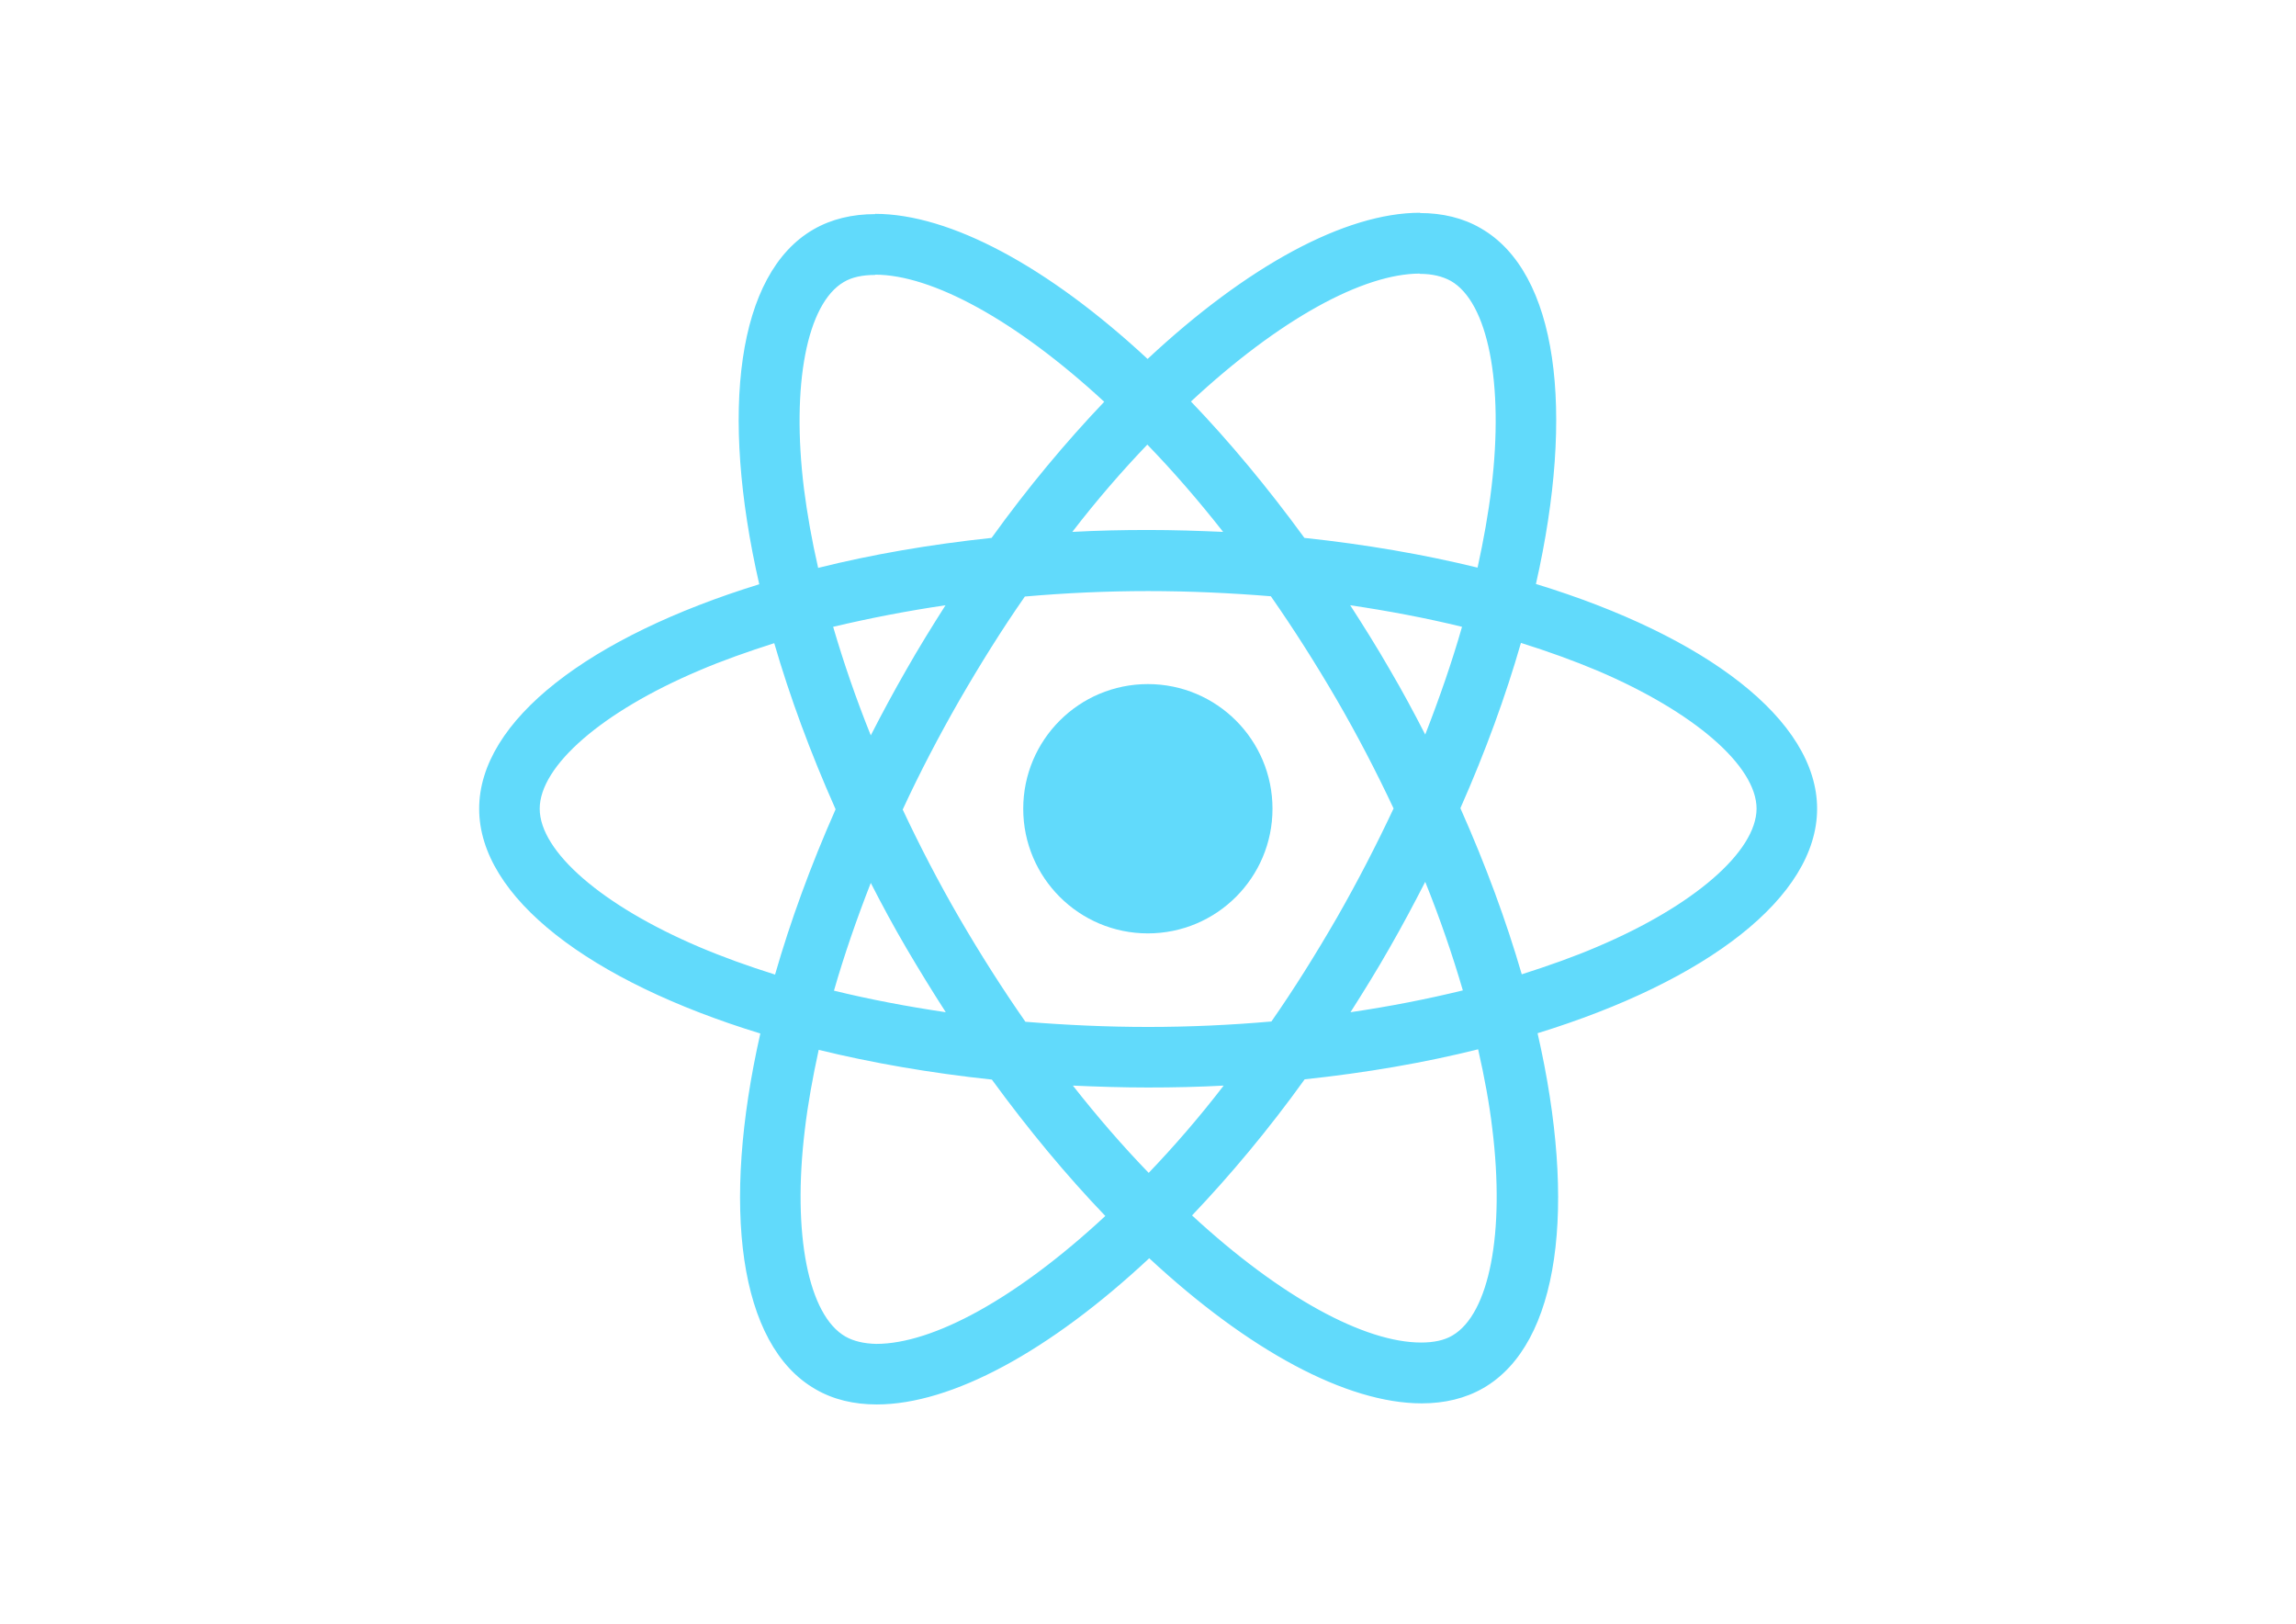
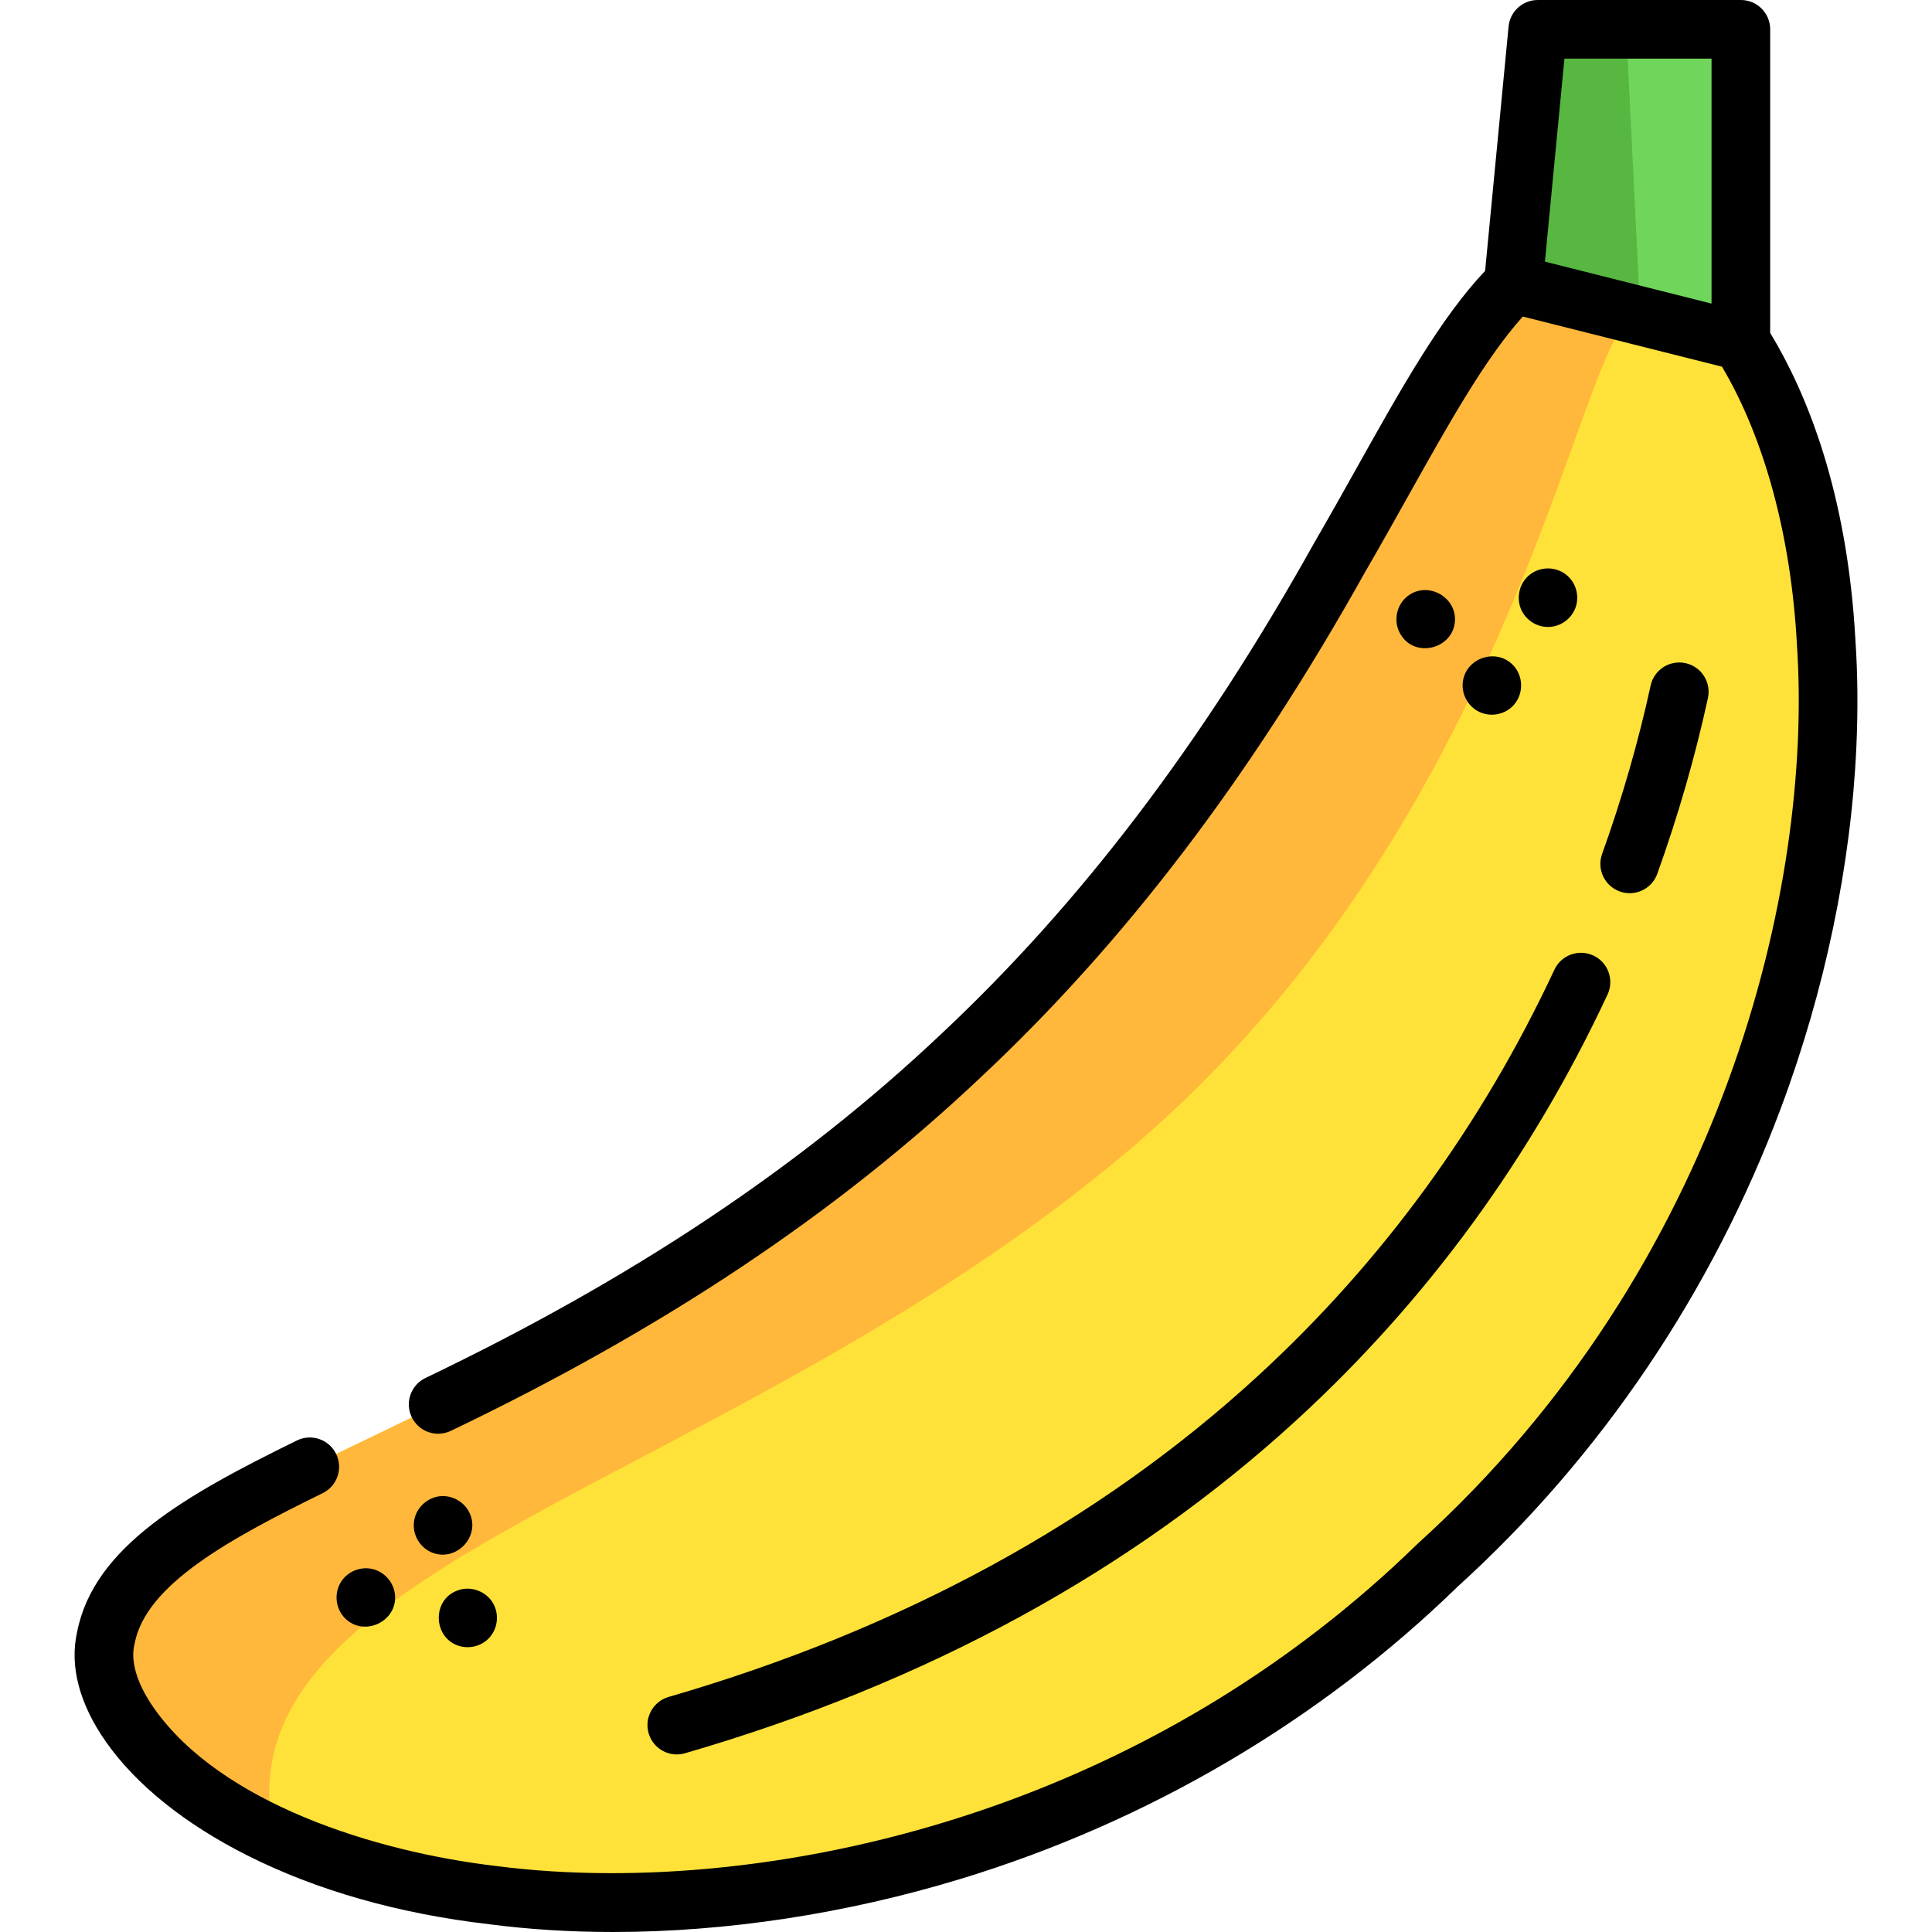
- <svg xmlns="http://www.w3.org/2000/svg" viewBox="0 0 841.9 595.3">
-   <g fill="#61DAFB">
-     <path d="M666.3 296.5c0-32.5-40.7-63.3-103.1-82.4 14.4-63.6 8-114.2-20.2-130.4-6.5-3.8-14.1-5.6-22.4-5.6v22.3c4.6 0 8.3.9 11.4 2.6 13.6 7.8 19.5 37.5 14.9 75.7-1.1 9.4-2.9 19.3-5.1 29.4-19.6-4.8-41-8.5-63.5-10.9-13.5-18.5-27.5-35.3-41.6-50 32.6-30.3 63.2-46.9 84-46.9V78c-27.5 0-63.5 19.6-99.9 53.6-36.4-33.8-72.4-53.2-99.9-53.2v22.3c20.7 0 51.4 16.5 84 46.6-14 14.7-28 31.4-41.3 49.9-22.6 2.4-44 6.1-63.6 11-2.3-10-4-19.7-5.2-29-4.7-38.2 1.1-67.9 14.6-75.8 3-1.8 6.9-2.6 11.5-2.6V78.5c-8.4 0-16 1.8-22.6 5.6-28.1 16.2-34.4 66.7-19.9 130.1-62.2 19.2-102.7 49.9-102.7 82.3 0 32.5 40.7 63.3 103.1 82.4-14.4 63.6-8 114.2 20.2 130.4 6.5 3.8 14.1 5.6 22.5 5.6 27.5 0 63.5-19.6 99.9-53.6 36.4 33.8 72.4 53.2 99.9 53.2 8.4 0 16-1.8 22.6-5.6 28.1-16.2 34.4-66.7 19.9-130.1 62-19.1 102.5-49.9 102.5-82.3zm-130.2-66.7c-3.7 12.9-8.3 26.2-13.5 39.5-4.1-8-8.4-16-13.1-24-4.6-8-9.5-15.8-14.4-23.4 14.2 2.1 27.9 4.7 41 7.9zm-45.8 106.5c-7.8 13.5-15.8 26.3-24.1 38.2-14.9 1.3-30 2-45.2 2-15.1 0-30.2-.7-45-1.9-8.3-11.9-16.4-24.6-24.2-38-7.6-13.1-14.5-26.4-20.8-39.8 6.2-13.4 13.2-26.8 20.7-39.9 7.8-13.5 15.8-26.3 24.1-38.2 14.9-1.3 30-2 45.2-2 15.1 0 30.2.7 45 1.9 8.3 11.9 16.4 24.6 24.2 38 7.6 13.1 14.5 26.4 20.8 39.8-6.3 13.4-13.2 26.8-20.7 39.9zm32.3-13c5.4 13.4 10 26.8 13.8 39.8-13.1 3.2-26.9 5.9-41.2 8 4.9-7.7 9.8-15.6 14.4-23.7 4.6-8 8.9-16.1 13-24.1zM421.2 430c-9.3-9.6-18.6-20.3-27.8-32 9 .4 18.2.7 27.5.7 9.4 0 18.7-.2 27.8-.7-9 11.7-18.3 22.4-27.5 32zm-74.4-58.9c-14.2-2.1-27.9-4.7-41-7.9 3.7-12.9 8.3-26.2 13.5-39.5 4.1 8 8.4 16 13.1 24 4.7 8 9.5 15.8 14.4 23.4zM420.7 163c9.3 9.6 18.6 20.3 27.8 32-9-.4-18.2-.7-27.5-.7-9.4 0-18.7.2-27.8.7 9-11.7 18.3-22.4 27.5-32zm-74 58.9c-4.9 7.7-9.8 15.6-14.4 23.7-4.6 8-8.9 16-13 24-5.4-13.4-10-26.8-13.8-39.8 13.1-3.1 26.9-5.8 41.2-7.9zm-90.5 125.2c-35.4-15.1-58.3-34.9-58.3-50.6 0-15.7 22.9-35.6 58.3-50.6 8.6-3.7 18-7 27.7-10.1 5.7 19.6 13.2 40 22.5 60.9-9.2 20.8-16.6 41.1-22.2 60.6-9.9-3.1-19.3-6.5-28-10.2zM310 490c-13.6-7.8-19.5-37.5-14.9-75.7 1.1-9.4 2.9-19.3 5.1-29.4 19.6 4.8 41 8.5 63.5 10.9 13.5 18.5 27.5 35.3 41.6 50-32.6 30.3-63.2 46.9-84 46.9-4.5-.1-8.3-1-11.3-2.7zm237.2-76.2c4.7 38.2-1.1 67.9-14.6 75.8-3 1.8-6.9 2.6-11.5 2.6-20.7 0-51.4-16.5-84-46.6 14-14.7 28-31.4 41.3-49.9 22.6-2.4 44-6.1 63.6-11 2.3 10.1 4.1 19.8 5.2 29.1zm38.5-66.7c-8.6 3.7-18 7-27.7 10.1-5.7-19.6-13.2-40-22.5-60.9 9.2-20.8 16.6-41.1 22.2-60.6 9.9 3.1 19.3 6.5 28.1 10.2 35.4 15.1 58.3 34.9 58.3 50.6-.1 15.7-23 35.6-58.4 50.6zM320.8 78.4z" />
-     <circle cx="420.9" cy="296.5" r="45.7" />
-     <path d="M520.5 78.1z" />
+ <svg xmlns="http://www.w3.org/2000/svg" version="1.1" id="Layer_1" x="0px" y="0px" viewBox="0 0 494.094 494.094" style="enable-background:new 0 0 494.094 494.094;" xml:space="preserve" width="512" height="512">
+   <g>
+     <g>
+       <path style="fill:#FFE239;" d="M367.723,400.229c-75.6,73.69-175.08,93.1-241.6,84.45c-22.21-2.59-40.96-8.12-55.99-15.16v-0.01    c-31.36-14.68-46.51-35.92-43.07-50.6c4.7-24.61,42.66-38.56,84.99-59.74c43.15-20.66,90.65-48.55,133.48-88.98    c43.02-40.23,73.8-85.91,97.11-127.69c23.77-40.93,40.05-77.95,64.91-81.11c4.13-0.7,8.68,0.06,13.36,2.22    c20.26,9.34,43.11,44.76,46.12,100.74C471.533,231.269,445.963,329.359,367.723,400.229z" />
+       <path style="fill:#FFB83B;" d="M420.913,63.609l-1.41,17.18c-15.02-3.78-27.53,125.78-130.48,213.1    c-102.95,87.31-234.48,105.64-218.89,175.62c-31.36-14.68-46.51-35.92-43.07-50.6c4.7-24.61,42.66-38.56,84.99-59.74    c43.15-20.66,90.65-48.55,133.48-88.98c43.02-40.23,73.8-85.91,97.11-127.69c23.77-40.93,40.05-77.95,64.91-81.11    C411.683,60.689,416.233,61.449,420.913,63.609z" />
+       <polygon style="fill:#70D65B;" points="445.213,7.499 445.213,87.259 419.503,80.789 387.023,72.609 393.273,7.499   " />
+       <polygon style="fill:#58B741;" points="419.503,80.789 387.023,72.609 393.273,7.499 415.903,7.499   " />
+     </g>
+     <g>
+       <path d="M474.775,190.44c0.389-9.034,0.326-17.904-0.252-26.494c-2.075-38.517-12.749-63.882-21.813-78.808V7.5    c0-4.142-3.358-7.5-7.5-7.5h-51.937c-3.864,0-7.096,2.936-7.466,6.783l-6.001,62.487c-11.323,11.972-21.283,29.753-32.716,50.176    c-3.503,6.259-7.126,12.731-10.933,19.286c-0.021,0.037-0.043,0.075-0.063,0.112c-28.565,51.198-59.863,92.369-95.709,125.89    c-35.693,33.693-78.73,62.369-131.57,87.669c-3.736,1.789-5.314,6.268-3.526,10.003c1.289,2.691,3.973,4.263,6.77,4.263    c1.085,0,2.189-0.237,3.233-0.737c54.263-25.981,98.55-55.515,135.364-90.267c36.958-34.562,69.182-76.911,98.507-129.459    c3.854-6.638,7.495-13.142,11.017-19.434c10.495-18.748,19.687-35.148,29.264-45.818l50.943,12.828    c10.886,18.357,17.673,43.406,19.164,71.069c4.154,61.78-18.721,159.038-96.862,229.818c-0.068,0.061-0.134,0.124-0.2,0.188    c-64.374,62.747-145.463,84.193-206.093,84.19c-10.472,0-20.345-0.641-29.404-1.819c-31.198-3.636-70.594-16.149-87.602-40.364    c-4.27-6.08-6.055-11.849-5.024-16.245c0.023-0.101,0.045-0.202,0.064-0.304c2.89-15.13,24.401-26.824,48.1-38.455    c3.718-1.825,5.253-6.319,3.428-10.037c-1.825-3.719-6.321-5.253-10.038-3.428c-28.217,13.849-51.924,27.095-56.195,48.957    c-1.983,8.702,0.571,18.426,7.39,28.135c7.69,10.949,20.168,20.977,36.085,29c17.828,8.985,38.707,14.921,61.956,17.63    c10.177,1.323,20.767,1.977,31.615,1.977c28.85,0,59.505-4.627,88.932-13.587c47.915-14.59,91.881-40.457,127.157-74.811    c36.478-33.072,65.028-75.345,82.571-122.261c11.357-30.371,17.971-62.387,19.325-92.505    C474.764,190.766,474.778,190.603,474.775,190.44z M400.088,15h37.623v62.641l-42.608-10.729L400.088,15z" />
+       <path d="M321.646,351.932c-40.517,37.192-91.203,64.796-150.651,82.045c-3.978,1.154-6.267,5.315-5.113,9.293    c0.952,3.28,3.948,5.412,7.2,5.412c0.692,0,1.396-0.096,2.093-0.299c61.687-17.899,114.38-46.632,156.615-85.401    c33.207-30.482,59.896-67.033,79.327-108.64c1.753-3.753,0.131-8.216-3.622-9.969c-3.753-1.753-8.216-0.131-9.969,3.622    C378.929,287.814,353.4,322.784,321.646,351.932z" />
+       <path d="M414.245,227.984c0.838,0.301,1.694,0.444,2.537,0.444c3.075,0,5.958-1.905,7.059-4.965    c5.319-14.798,9.676-29.919,12.95-44.944c0.882-4.047-1.684-8.043-5.731-8.925c-4.043-0.881-8.043,1.684-8.925,5.731    c-3.136,14.389-7.311,28.878-12.41,43.064C408.323,222.287,410.347,226.583,414.245,227.984z" />
+       <path d="M358.37,162.514c3.636,5.665,12.691,3.506,13.654-3.057c0.973-6.63-6.964-11.148-12.176-6.896    C356.909,154.958,356.245,159.367,358.37,162.514z" />
+       <path d="M388.949,155.714c1.166,2.762,3.916,4.635,6.93,4.63c3.336-0.006,6.338-2.277,7.223-5.495    c0.804-2.924-0.264-6.15-2.697-7.978c-2.516-1.89-6.002-2.003-8.637-0.289C388.766,148.536,387.632,152.415,388.949,155.714z" />
+       <path d="M386.85,169.994c-4.332-4.332-11.972-1.682-12.741,4.372c-0.406,3.198,1.365,6.398,4.298,7.739    c2.934,1.342,6.526,0.631,8.694-1.769C389.741,177.413,389.639,172.785,386.85,169.994z" />
+       <path d="M88.239,413.864c4.825,4.825,13.359,0.889,12.784-5.923c-0.267-3.157-2.568-5.859-5.635-6.644    c-3.012-0.77-6.285,0.472-8.033,3.04C85.357,407.272,85.724,411.349,88.239,413.864z" />
+       <path d="M111.84,382.754c-3.391,0.707-5.951,3.678-6.026,7.166c-0.066,3.058,1.783,5.951,4.626,7.114    c6.183,2.528,12.483-4.009,9.665-10.08C118.672,383.866,115.187,382.079,111.84,382.754z" />
+       <path d="M116.739,406.854c-6.161,2.465-5.962,11.564,0.171,13.914c3.021,1.158,6.588,0.214,8.586-2.35    c1.893-2.43,2.128-5.83,0.554-8.48C124.182,406.795,120.122,405.425,116.739,406.854z" />
+     </g>
  </g>
</svg>
